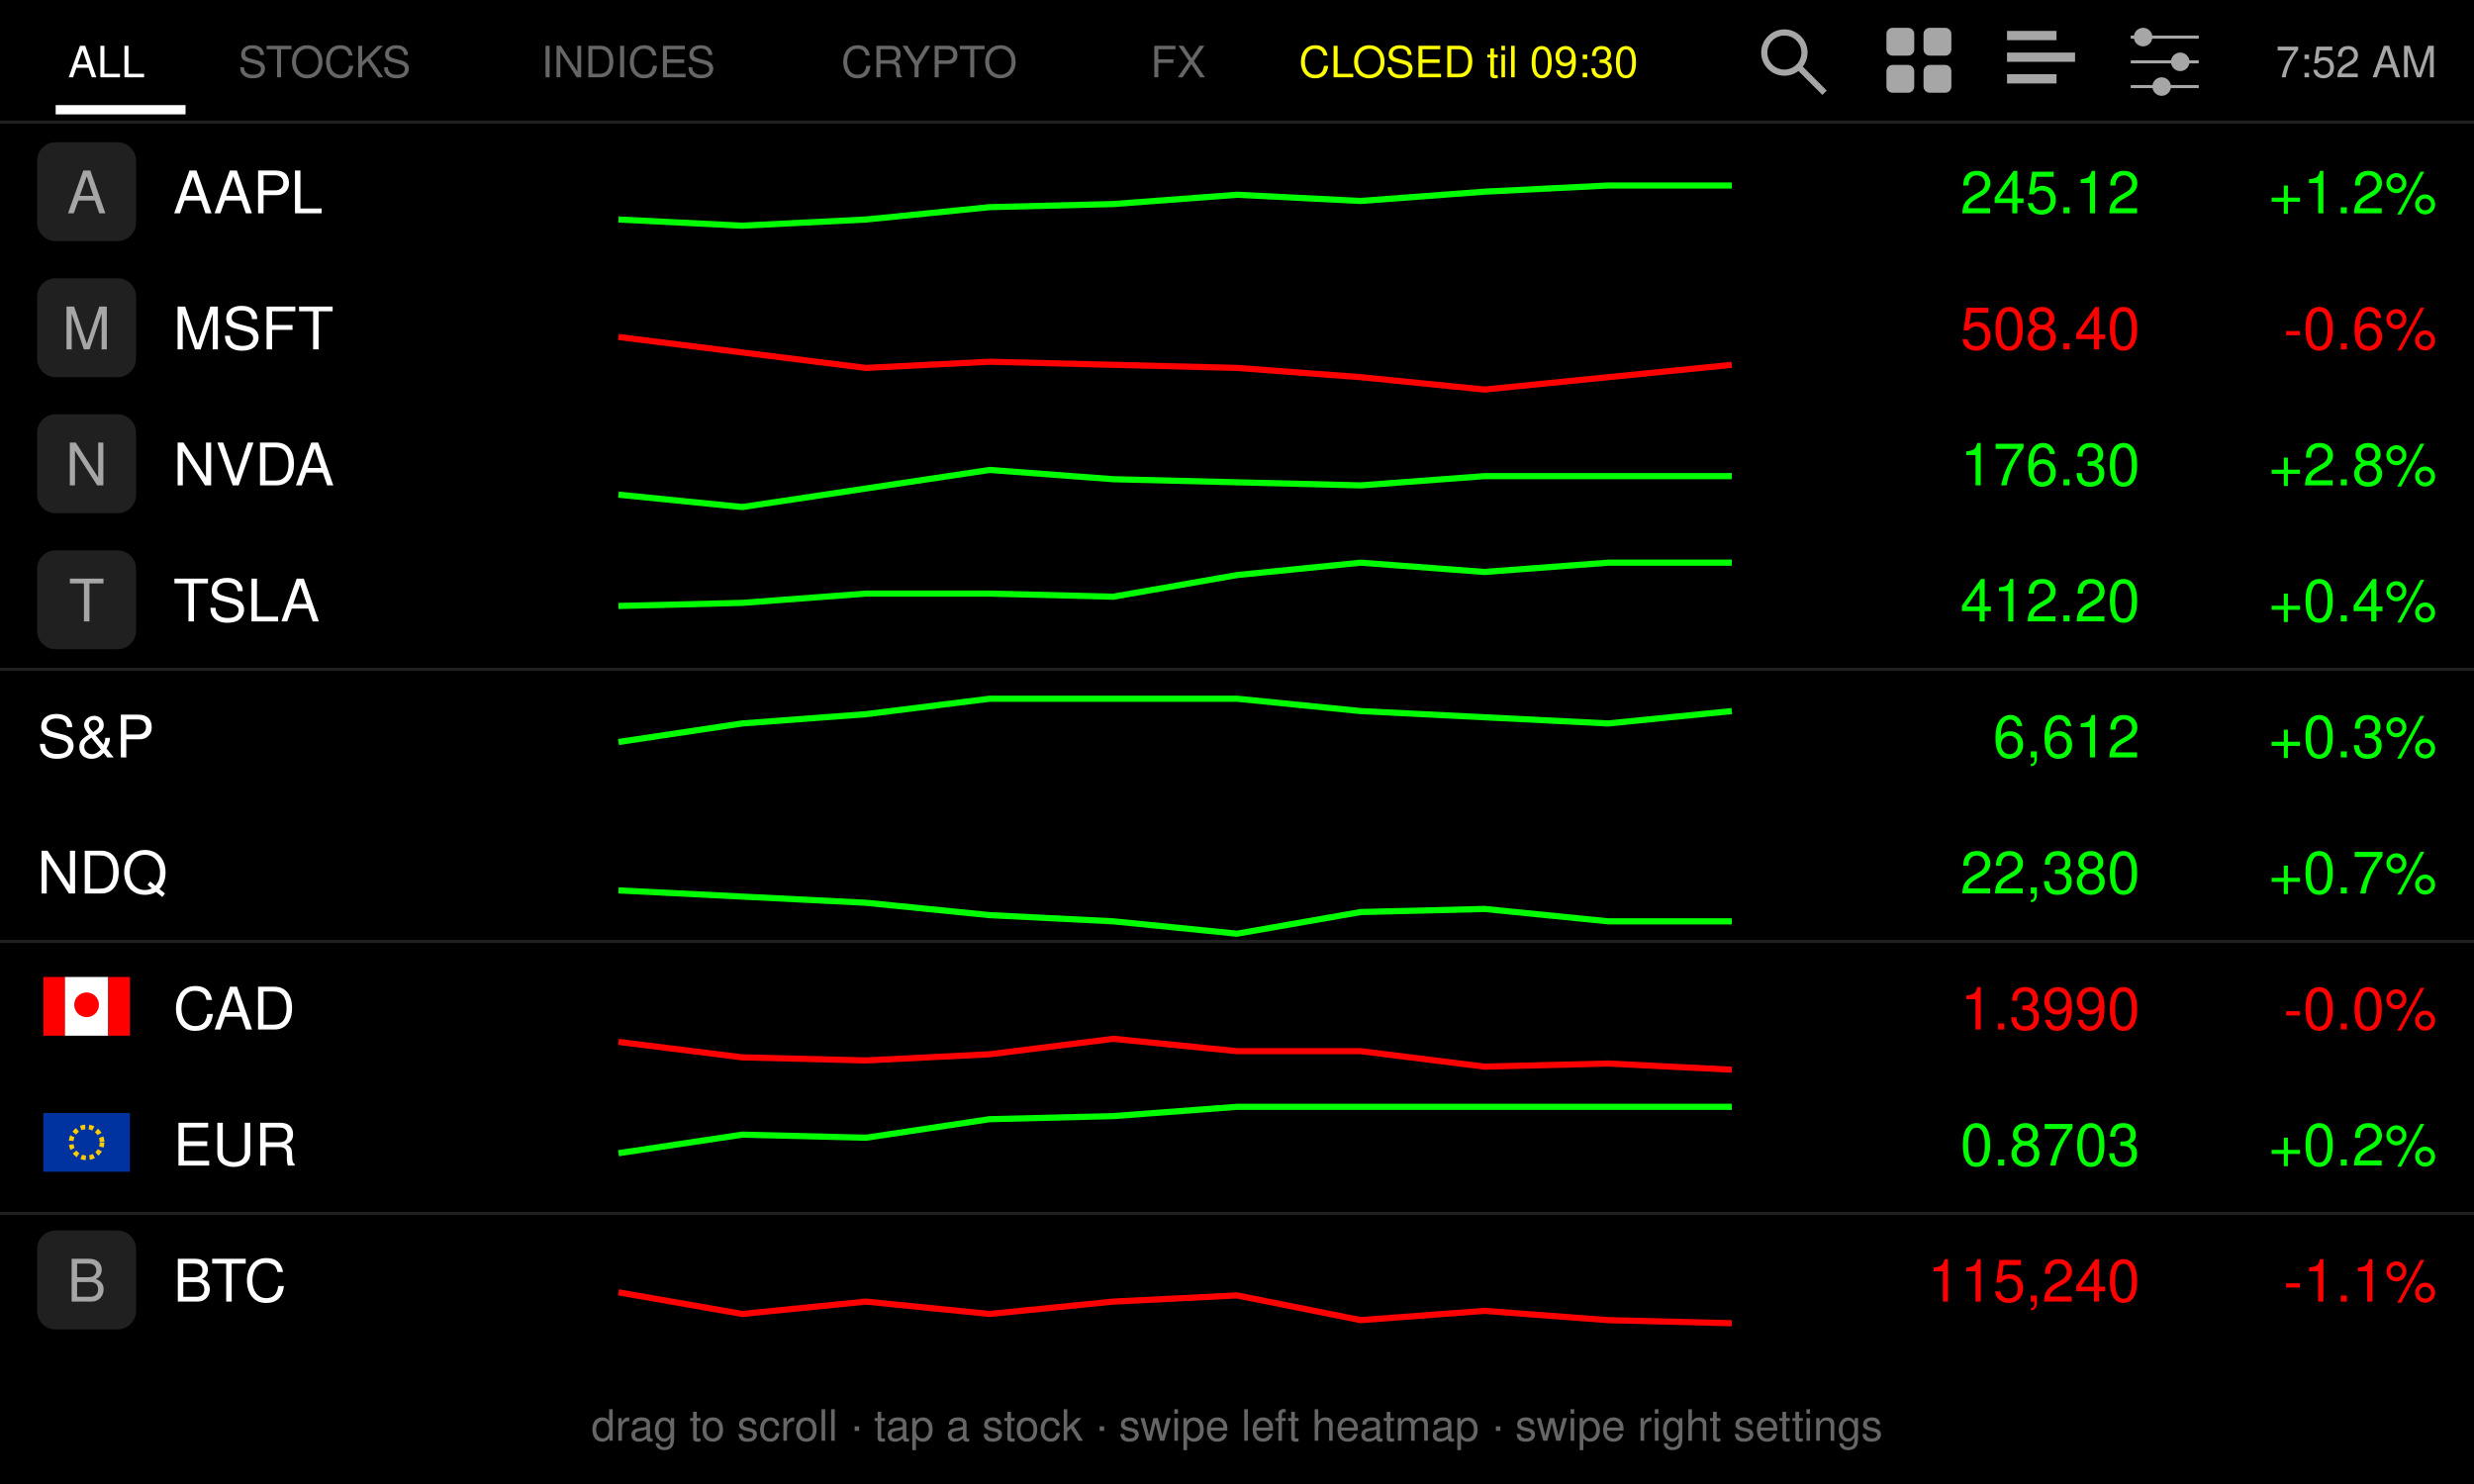
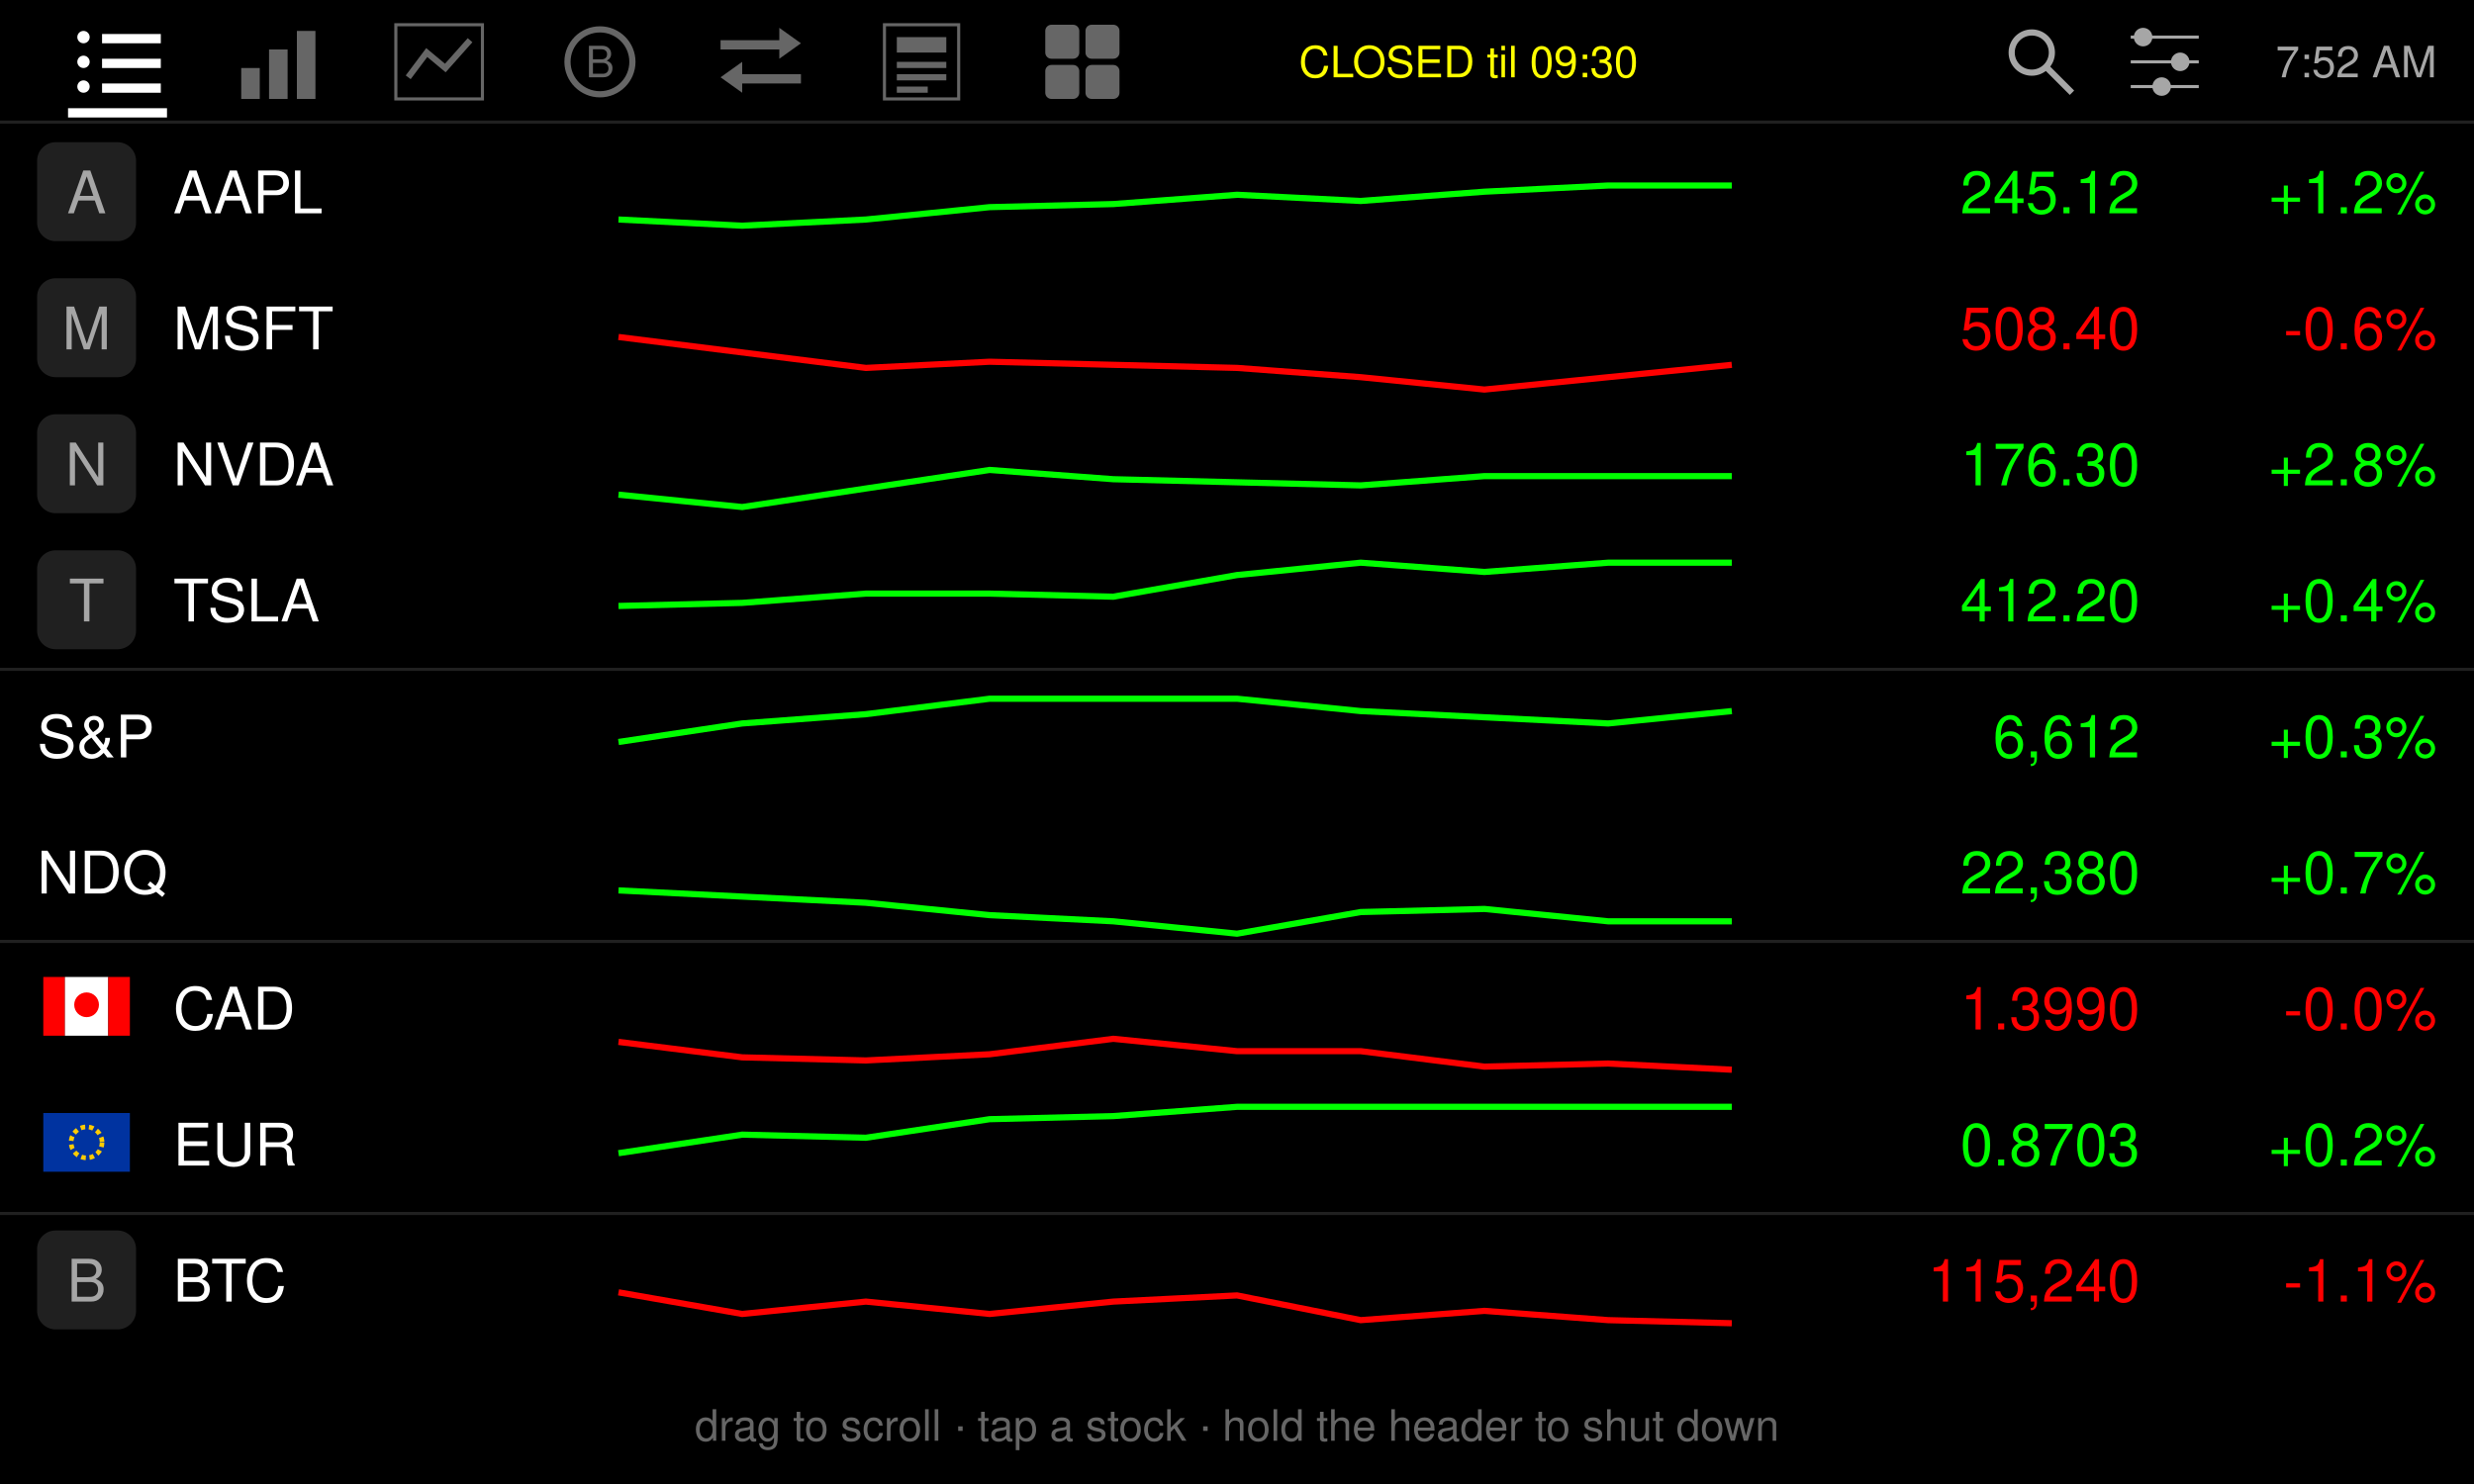
- <svg xmlns="http://www.w3.org/2000/svg" viewBox="0 0 800 480" width="800" height="480" role="img" aria-label="ticker LIST, landscape: section tabs and four page icons in the header, nine 44px rows of badge, symbol, intraday sparkline, price and signed percent">
+ <svg xmlns="http://www.w3.org/2000/svg" viewBox="0 0 800 480" width="800" height="480" role="img" aria-label="Ticker Tape LIST, landscape: seven glyph tabs, the CLOSED tag, search and settings icons; nine rows of badge, symbol, sparkline, price and percent">
  <rect width="800" height="480" fill="#000000" />
-   <text x="22" y="25" font-family="Helvetica Neue, Helvetica, Arial, sans-serif" font-size="14" fill="#ffffff" text-anchor="start">ALL</text>
-   <rect x="18" y="34" width="42" height="3" fill="#ffffff" />
-   <text x="77" y="25" font-family="Helvetica Neue, Helvetica, Arial, sans-serif" font-size="14" fill="#666666" text-anchor="start">STOCKS</text>
-   <text x="175" y="25" font-family="Helvetica Neue, Helvetica, Arial, sans-serif" font-size="14" fill="#666666" text-anchor="start">INDICES</text>
-   <text x="272" y="25" font-family="Helvetica Neue, Helvetica, Arial, sans-serif" font-size="14" fill="#666666" text-anchor="start">CRYPTO</text>
-   <text x="372" y="25" font-family="Helvetica Neue, Helvetica, Arial, sans-serif" font-size="14" fill="#666666" text-anchor="start">FX</text>
+   <circle cx="27" cy="12" r="2" fill="#ffffff" />
+   <rect x="33" y="11" width="19" height="3" fill="#ffffff" />
+   <circle cx="27" cy="20" r="2" fill="#ffffff" />
+   <rect x="33" y="19" width="19" height="3" fill="#ffffff" />
+   <circle cx="27" cy="28" r="2" fill="#ffffff" />
+   <rect x="33" y="27" width="19" height="3" fill="#ffffff" />
+   <rect x="22" y="35" width="32" height="3" fill="#ffffff" />
+   <rect x="78" y="22" width="6" height="10" fill="#666666" />
+   <rect x="87" y="16" width="6" height="16" fill="#666666" />
+   <rect x="96" y="10" width="6" height="22" fill="#666666" />
+   <rect x="128" y="8" width="28" height="24" fill="none" stroke="#666666" />
+   <polyline points="132,25 138,17 144,22 152,13" fill="none" stroke="#666666" stroke-width="2" />
+   <circle cx="194" cy="20" r="10.5" fill="none" stroke="#666666" stroke-width="2" />
+   <text x="194" y="25" font-family="Helvetica Neue, Helvetica, Arial, sans-serif" font-size="14" fill="#666666" text-anchor="middle">B</text>
+   <rect x="233" y="13" width="20" height="3" fill="#666666" />
+   <polygon points="252,9 259,14 252,19" fill="#666666" />
+   <rect x="239" y="24" width="20" height="3" fill="#666666" />
+   <polygon points="240,20 233,25 240,30" fill="#666666" />
+   <rect x="286" y="8" width="24" height="24" fill="none" stroke="#666666" />
+   <rect x="290" y="12" width="16" height="5" fill="#666666" />
+   <rect x="290" y="20" width="16" height="2" fill="#666666" />
+   <rect x="290" y="24" width="16" height="2" fill="#666666" />
+   <rect x="290" y="28" width="10" height="2" fill="#666666" />
+   <rect x="338" y="8" width="11" height="11" rx="2" fill="#666666" />
+   <rect x="351" y="8" width="11" height="11" rx="2" fill="#666666" />
+   <rect x="338" y="21" width="11" height="11" rx="2" fill="#666666" />
+   <rect x="351" y="21" width="11" height="11" rx="2" fill="#666666" />
  <text x="420" y="25" font-family="Helvetica Neue, Helvetica, Arial, sans-serif" font-size="14" fill="#ffff00" text-anchor="start">CLOSED til 09:30</text>
  <g fill="none" stroke="#a6a6a6" stroke-width="2">
-     <circle cx="577" cy="17" r="6.5" />
-     <line x1="582" y1="22" x2="590" y2="30" />
+     <circle cx="657" cy="17" r="6.5" />
+     <line x1="662" y1="22" x2="670" y2="30" />
  </g>
-   <g fill="#a6a6a6">
-     <rect x="610" y="9" width="9" height="9" rx="2" />
-     <rect x="622" y="9" width="9" height="9" rx="2" />
-     <rect x="610" y="21" width="9" height="9" rx="2" />
-     <rect x="622" y="21" width="9" height="9" rx="2" />
-   </g>
-   <g fill="#a6a6a6">
-     <rect x="649" y="10" width="16" height="3" />
-     <rect x="649" y="17" width="22" height="3" />
-     <rect x="649" y="24" width="16" height="3" />
-   </g>
-   <g stroke="#a6a6a6" stroke-width="1">
-     <line x1="689" y1="12" x2="711" y2="12" />
-     <line x1="689" y1="20" x2="711" y2="20" />
-     <line x1="689" y1="28" x2="711" y2="28" />
-   </g>
-   <g fill="#a6a6a6">
-     <circle cx="693" cy="12" r="3" />
-     <circle cx="705" cy="20" r="3" />
-     <circle cx="699" cy="28" r="3" />
-   </g>
+   <line x1="689" y1="12" x2="711" y2="12" stroke="#a6a6a6" />
+   <circle cx="693" cy="12" r="3" fill="#a6a6a6" />
+   <line x1="689" y1="20" x2="711" y2="20" stroke="#a6a6a6" />
+   <circle cx="705" cy="20" r="3" fill="#a6a6a6" />
+   <line x1="689" y1="28" x2="711" y2="28" stroke="#a6a6a6" />
+   <circle cx="699" cy="28" r="3" fill="#a6a6a6" />
  <text x="788" y="25" font-family="Helvetica Neue, Helvetica, Arial, sans-serif" font-size="14" fill="#a6a6a6" text-anchor="end">7:52 AM</text>
  <line x1="0" y1="39.5" x2="800" y2="39.5" stroke="#202020" />
  <rect x="12" y="46" width="32" height="32" rx="6" fill="#202020" />
  <text x="28" y="69" font-family="Helvetica Neue, Helvetica, Arial, sans-serif" font-size="19" fill="#a6a6a6" text-anchor="middle">A</text>
  <text x="56" y="69" font-family="Helvetica Neue, Helvetica, Arial, sans-serif" font-size="19" fill="#ffffff" text-anchor="start">AAPL</text>
  <polyline fill="none" stroke="#00ff00" stroke-width="2" points="200,71 240,73 280,71 320,67 360,66 400,63 440,65 480,62 520,60 560,60" />
  <text x="692" y="69" font-family="Helvetica Neue, Helvetica, Arial, sans-serif" font-size="19" fill="#00ff00" text-anchor="end">245.12</text>
  <text x="788" y="69" font-family="Helvetica Neue, Helvetica, Arial, sans-serif" font-size="19" fill="#00ff00" text-anchor="end">+1.2%</text>
  <rect x="12" y="90" width="32" height="32" rx="6" fill="#202020" />
  <text x="28" y="113" font-family="Helvetica Neue, Helvetica, Arial, sans-serif" font-size="19" fill="#a6a6a6" text-anchor="middle">M</text>
  <text x="56" y="113" font-family="Helvetica Neue, Helvetica, Arial, sans-serif" font-size="19" fill="#ffffff" text-anchor="start">MSFT</text>
  <polyline fill="none" stroke="#ff0000" stroke-width="2" points="200,109 240,114 280,119 320,117 360,118 400,119 440,122 480,126 520,122 560,118" />
  <text x="692" y="113" font-family="Helvetica Neue, Helvetica, Arial, sans-serif" font-size="19" fill="#ff0000" text-anchor="end">508.40</text>
  <text x="788" y="113" font-family="Helvetica Neue, Helvetica, Arial, sans-serif" font-size="19" fill="#ff0000" text-anchor="end">-0.6%</text>
  <rect x="12" y="134" width="32" height="32" rx="6" fill="#202020" />
  <text x="28" y="157" font-family="Helvetica Neue, Helvetica, Arial, sans-serif" font-size="19" fill="#a6a6a6" text-anchor="middle">N</text>
  <text x="56" y="157" font-family="Helvetica Neue, Helvetica, Arial, sans-serif" font-size="19" fill="#ffffff" text-anchor="start">NVDA</text>
  <polyline fill="none" stroke="#00ff00" stroke-width="2" points="200,160 240,164 280,158 320,152 360,155 400,156 440,157 480,154 520,154 560,154" />
  <text x="692" y="157" font-family="Helvetica Neue, Helvetica, Arial, sans-serif" font-size="19" fill="#00ff00" text-anchor="end">176.30</text>
  <text x="788" y="157" font-family="Helvetica Neue, Helvetica, Arial, sans-serif" font-size="19" fill="#00ff00" text-anchor="end">+2.8%</text>
  <rect x="12" y="178" width="32" height="32" rx="6" fill="#202020" />
  <text x="28" y="201" font-family="Helvetica Neue, Helvetica, Arial, sans-serif" font-size="19" fill="#a6a6a6" text-anchor="middle">T</text>
  <text x="56" y="201" font-family="Helvetica Neue, Helvetica, Arial, sans-serif" font-size="19" fill="#ffffff" text-anchor="start">TSLA</text>
  <polyline fill="none" stroke="#00ff00" stroke-width="2" points="200,196 240,195 280,192 320,192 360,193 400,186 440,182 480,185 520,182 560,182" />
  <text x="692" y="201" font-family="Helvetica Neue, Helvetica, Arial, sans-serif" font-size="19" fill="#00ff00" text-anchor="end">412.20</text>
  <text x="788" y="201" font-family="Helvetica Neue, Helvetica, Arial, sans-serif" font-size="19" fill="#00ff00" text-anchor="end">+0.4%</text>
  <line x1="0" y1="216.5" x2="800" y2="216.5" stroke="#202020" />
  <text x="12" y="245" font-family="Helvetica Neue, Helvetica, Arial, sans-serif" font-size="19" fill="#ffffff" text-anchor="start">S&amp;P</text>
  <polyline fill="none" stroke="#00ff00" stroke-width="2" points="200,240 240,234 280,231 320,226 360,226 400,226 440,230 480,232 520,234 560,230" />
  <text x="692" y="245" font-family="Helvetica Neue, Helvetica, Arial, sans-serif" font-size="19" fill="#00ff00" text-anchor="end">6,612</text>
  <text x="788" y="245" font-family="Helvetica Neue, Helvetica, Arial, sans-serif" font-size="19" fill="#00ff00" text-anchor="end">+0.3%</text>
  <text x="12" y="289" font-family="Helvetica Neue, Helvetica, Arial, sans-serif" font-size="19" fill="#ffffff" text-anchor="start">NDQ</text>
  <polyline fill="none" stroke="#00ff00" stroke-width="2" points="200,288 240,290 280,292 320,296 360,298 400,302 440,295 480,294 520,298 560,298" />
  <text x="692" y="289" font-family="Helvetica Neue, Helvetica, Arial, sans-serif" font-size="19" fill="#00ff00" text-anchor="end">22,380</text>
  <text x="788" y="289" font-family="Helvetica Neue, Helvetica, Arial, sans-serif" font-size="19" fill="#00ff00" text-anchor="end">+0.7%</text>
  <line x1="0" y1="304.5" x2="800" y2="304.5" stroke="#202020" />
  <rect x="14" y="316" width="7" height="19" fill="#ff0000" />
  <rect x="21" y="316" width="14" height="19" fill="#ffffff" />
  <rect x="35" y="316" width="7" height="19" fill="#ff0000" />
  <circle cx="28" cy="325" r="4" fill="#ff0000" />
  <text x="56" y="333" font-family="Helvetica Neue, Helvetica, Arial, sans-serif" font-size="19" fill="#ffffff" text-anchor="start">CAD</text>
  <polyline fill="none" stroke="#ff0000" stroke-width="2" points="200,337 240,342 280,343 320,341 360,336 400,340 440,340 480,345 520,344 560,346" />
  <text x="692" y="333" font-family="Helvetica Neue, Helvetica, Arial, sans-serif" font-size="19" fill="#ff0000" text-anchor="end">1.3990</text>
  <text x="788" y="333" font-family="Helvetica Neue, Helvetica, Arial, sans-serif" font-size="19" fill="#ff0000" text-anchor="end">-0.0%</text>
  <rect x="14" y="360" width="28" height="19" fill="#0033a0" />
  <circle cx="28" cy="369.5" r="5" fill="none" stroke="#ffcc00" stroke-width="1.5" stroke-dasharray="1.5 1.2" />
  <text x="56" y="377" font-family="Helvetica Neue, Helvetica, Arial, sans-serif" font-size="19" fill="#ffffff" text-anchor="start">EUR</text>
  <polyline fill="none" stroke="#00ff00" stroke-width="2" points="200,373 240,367 280,368 320,362 360,361 400,358 440,358 480,358 520,358 560,358" />
  <text x="692" y="377" font-family="Helvetica Neue, Helvetica, Arial, sans-serif" font-size="19" fill="#00ff00" text-anchor="end">0.8703</text>
  <text x="788" y="377" font-family="Helvetica Neue, Helvetica, Arial, sans-serif" font-size="19" fill="#00ff00" text-anchor="end">+0.2%</text>
  <line x1="0" y1="392.5" x2="800" y2="392.5" stroke="#202020" />
  <rect x="12" y="398" width="32" height="32" rx="6" fill="#202020" />
  <text x="28" y="421" font-family="Helvetica Neue, Helvetica, Arial, sans-serif" font-size="19" fill="#a6a6a6" text-anchor="middle">B</text>
  <text x="56" y="421" font-family="Helvetica Neue, Helvetica, Arial, sans-serif" font-size="19" fill="#ffffff" text-anchor="start">BTC</text>
  <polyline fill="none" stroke="#ff0000" stroke-width="2" points="200,418 240,425 280,421 320,425 360,421 400,419 440,427 480,424 520,427 560,428" />
  <text x="692" y="421" font-family="Helvetica Neue, Helvetica, Arial, sans-serif" font-size="19" fill="#ff0000" text-anchor="end">115,240</text>
  <text x="788" y="421" font-family="Helvetica Neue, Helvetica, Arial, sans-serif" font-size="19" fill="#ff0000" text-anchor="end">-1.1%</text>
-   <text x="400" y="466" font-family="Helvetica Neue, Helvetica, Arial, sans-serif" font-size="14" fill="#666666" text-anchor="middle">drag to scroll  ·  tap a stock  ·  swipe left heatmap  ·  swipe right settings</text>
+   <text x="400" y="466" font-family="Helvetica Neue, Helvetica, Arial, sans-serif" font-size="14" fill="#666666" text-anchor="middle">drag to scroll  ·  tap a stock  ·  hold the header to shut down</text>
</svg>
